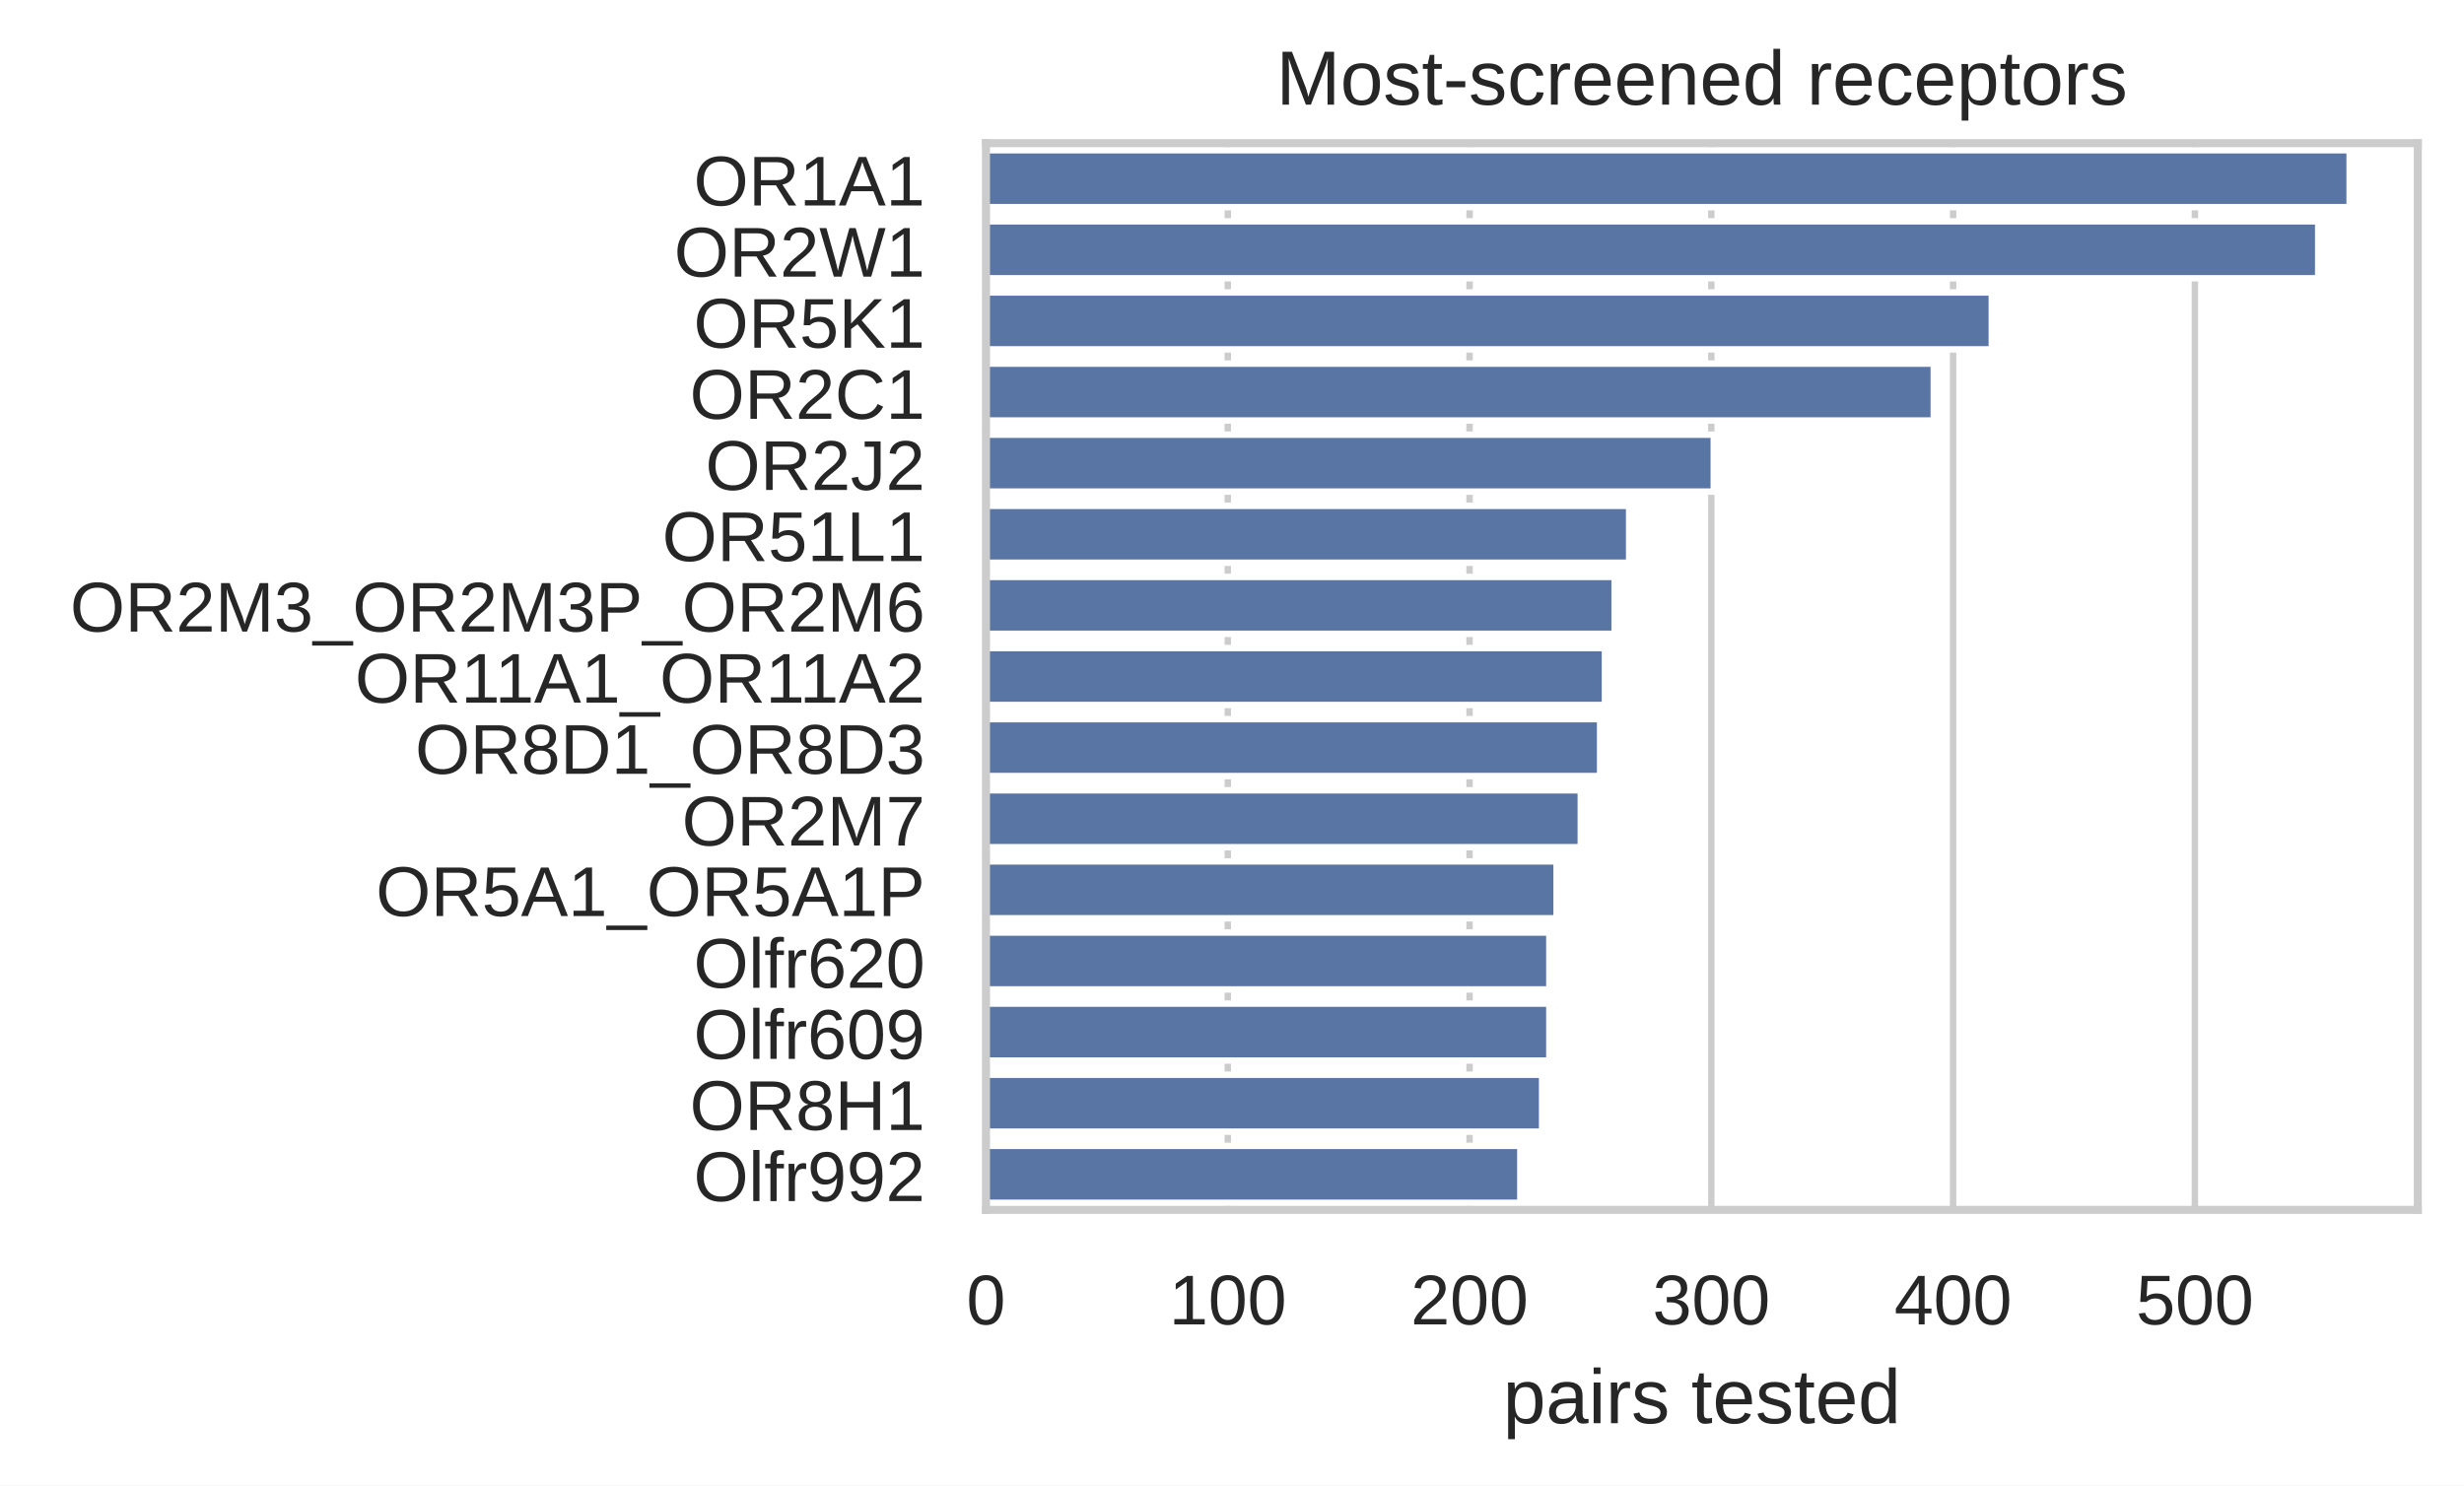
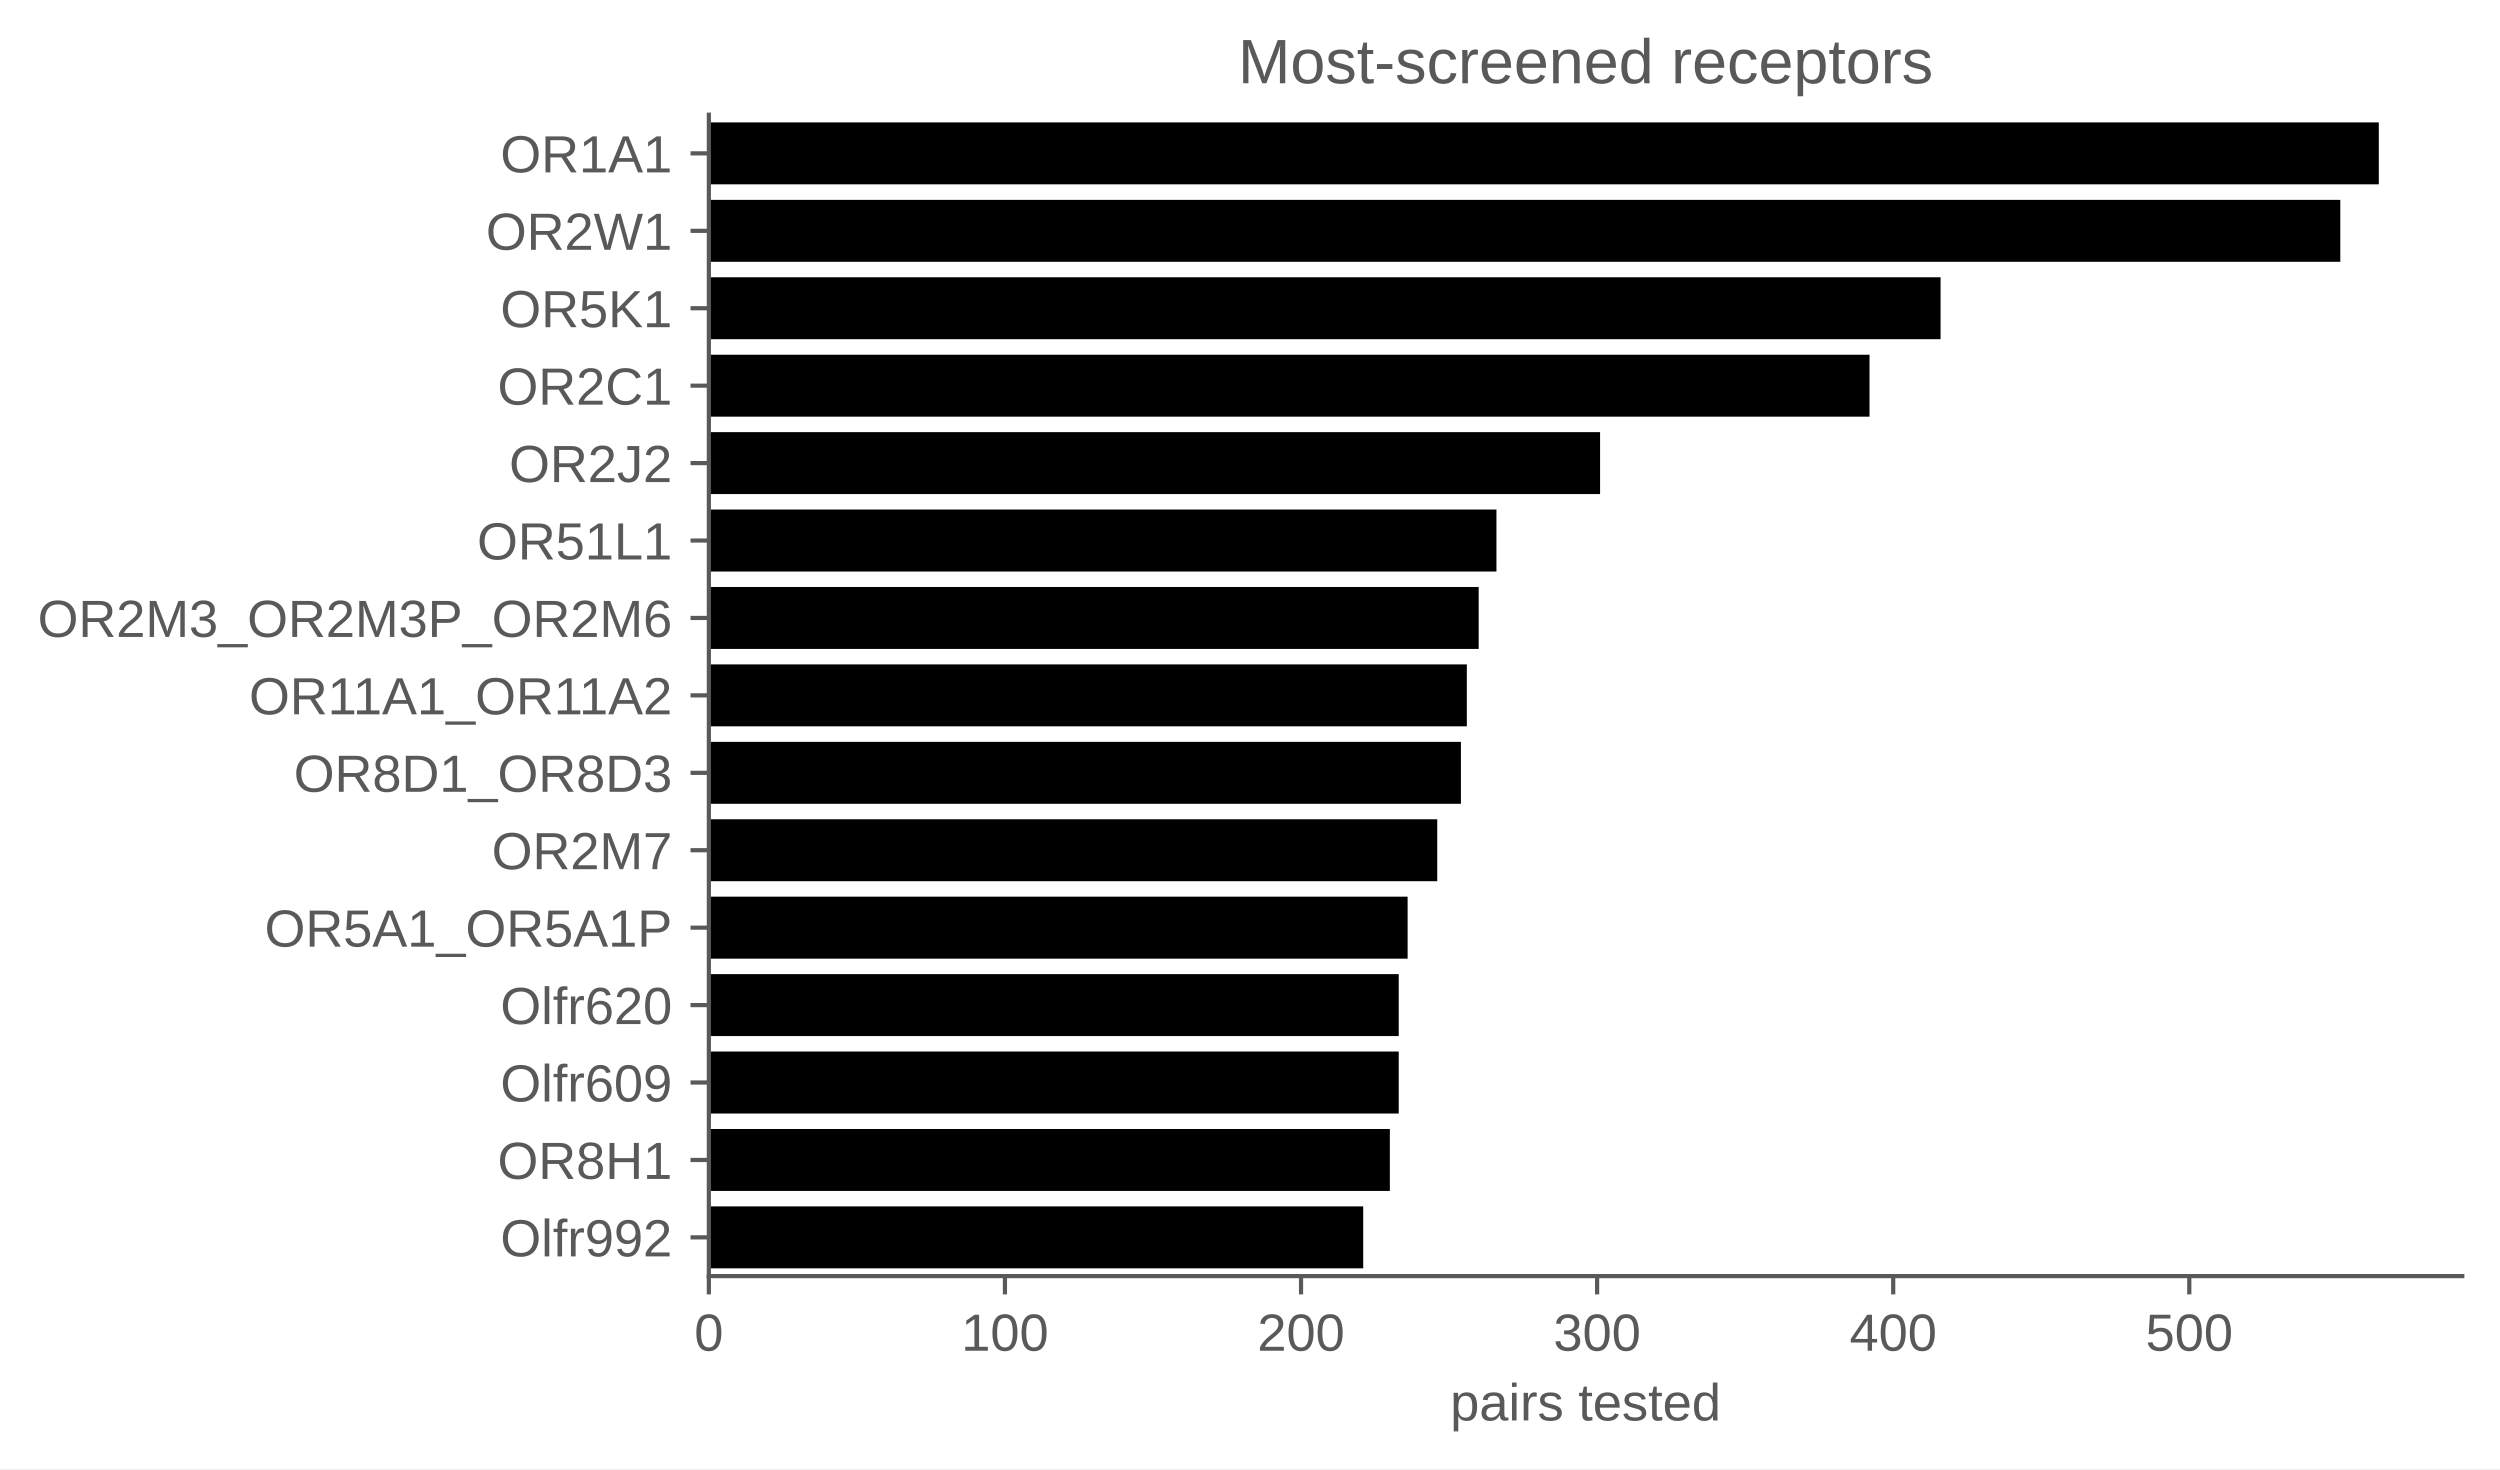
- <svg xmlns="http://www.w3.org/2000/svg" width="384.105pt" height="231.598pt" viewBox="0 0 384.105 231.598" version="1.1">
+ <svg xmlns="http://www.w3.org/2000/svg" xmlns:xlink="http://www.w3.org/1999/xlink" width="477.347pt" height="280.5pt" viewBox="0 0 477.347 280.5" version="1.1">
  <defs>
    <style type="text/css">*{stroke-linejoin: round; stroke-linecap: butt}</style>
  </defs>
  <g id="figure_1">
    <g id="patch_1">
-       <path d="M 0 231.598  L 384.105 231.598  L 384.105 -0  L 0 -0  z " style="fill: #ffffff" />
+       <path d="M 0 280.5  L 477.347 280.5  L 477.347 0  L 0 0  z " style="fill: #ffffff" />
    </g>
    <g id="axes_1">
      <g id="patch_2">
-         <path d="M 153.705 188.638  L 376.905 188.638  L 376.905 22.318  L 153.705 22.318  z " style="fill: #ffffff" />
+         <path d="M 135.347 243.656  L 470.147 243.656  L 470.147 21.896  L 135.347 21.896  z " style="fill: #ffffff" />
+       </g>
+       <g id="patch_3">
+         <path d="M 135.347 23.375  L 454.204 23.375  L 454.204 35.202  L 135.347 35.202  z " clip-path="url(#pebdeecc8c9)" />
+       </g>
+       <g id="patch_4">
+         <path d="M 135.347 38.159  L 446.854 38.159  L 446.854 49.986  L 135.347 49.986  z " clip-path="url(#pebdeecc8c9)" />
+       </g>
+       <g id="patch_5">
+         <path d="M 135.347 52.943  L 370.532 52.943  L 370.532 64.77  L 135.347 64.77  z " clip-path="url(#pebdeecc8c9)" />
+       </g>
+       <g id="patch_6">
+         <path d="M 135.347 67.727  L 356.964 67.727  L 356.964 79.554  L 135.347 79.554  z " clip-path="url(#pebdeecc8c9)" />
+       </g>
+       <g id="patch_7">
+         <path d="M 135.347 82.511  L 305.517 82.511  L 305.517 94.338  L 135.347 94.338  z " clip-path="url(#pebdeecc8c9)" />
+       </g>
+       <g id="patch_8">
+         <path d="M 135.347 97.295  L 285.73 97.295  L 285.73 109.122  L 135.347 109.122  z " clip-path="url(#pebdeecc8c9)" />
+       </g>
+       <g id="patch_9">
+         <path d="M 135.347 112.079  L 282.338 112.079  L 282.338 123.906  L 135.347 123.906  z " clip-path="url(#pebdeecc8c9)" />
+       </g>
+       <g id="patch_10">
+         <path d="M 135.347 126.863  L 280.076 126.863  L 280.076 138.69  L 135.347 138.69  z " clip-path="url(#pebdeecc8c9)" />
+       </g>
+       <g id="patch_11">
+         <path d="M 135.347 141.647  L 278.946 141.647  L 278.946 153.474  L 135.347 153.474  z " clip-path="url(#pebdeecc8c9)" />
+       </g>
+       <g id="patch_12">
+         <path d="M 135.347 156.431  L 274.423 156.431  L 274.423 168.258  L 135.347 168.258  z " clip-path="url(#pebdeecc8c9)" />
+       </g>
+       <g id="patch_13">
+         <path d="M 135.347 171.215  L 268.769 171.215  L 268.769 183.042  L 135.347 183.042  z " clip-path="url(#pebdeecc8c9)" />
+       </g>
+       <g id="patch_14">
+         <path d="M 135.347 185.999  L 267.073 185.999  L 267.073 197.826  L 135.347 197.826  z " clip-path="url(#pebdeecc8c9)" />
+       </g>
+       <g id="patch_15">
+         <path d="M 135.347 200.783  L 267.073 200.783  L 267.073 212.61  L 135.347 212.61  z " clip-path="url(#pebdeecc8c9)" />
+       </g>
+       <g id="patch_16">
+         <path d="M 135.347 215.567  L 265.377 215.567  L 265.377 227.394  L 135.347 227.394  z " clip-path="url(#pebdeecc8c9)" />
+       </g>
+       <g id="patch_17">
+         <path d="M 135.347 230.351  L 260.289 230.351  L 260.289 242.178  L 135.347 242.178  z " clip-path="url(#pebdeecc8c9)" />
      </g>
      <g id="matplotlib.axis_1">
        <g id="xtick_1">
          <g id="line2d_1">
-             <path d="M 153.705 188.638  L 153.705 22.318  " clip-path="url(#pf2a5014c43)" style="fill: none; stroke: #cccccc; stroke-linecap: round" />
+             <defs>
+               <path id="mb4756db517" d="M 0 0  L 0 3.5  " style="stroke: #595959; stroke-width: 0.8" />
+             </defs>
+             <g>
+               <use xlink:href="#mb4756db517" x="135.347" y="243.656" style="fill: #595959; stroke: #595959; stroke-width: 0.8" />
+             </g>
          </g>
          <g id="text_1">
-             <text style="font-size: 11px; font-family: 'Arial', 'DejaVu Sans', 'Liberation Sans', 'Bitstream Vera Sans', sans-serif; text-anchor: middle; fill: #262626" x="153.705" y="206.496" transform="rotate(-0 153.705 206.4964)">0</text>
+             <text style="font-size: 10px; font-family: 'Liberation Sans'; text-anchor: middle; fill: #595959" x="135.347" y="257.903" transform="rotate(-0 135.3469 257.9031)">0</text>
          </g>
        </g>
        <g id="xtick_2">
          <g id="line2d_2">
-             <path d="M 191.395 188.638  L 191.395 22.318  " clip-path="url(#pf2a5014c43)" style="fill: none; stroke: #cccccc; stroke-linecap: round" />
+             <g>
+               <use xlink:href="#mb4756db517" x="191.882" y="243.656" style="fill: #595959; stroke: #595959; stroke-width: 0.8" />
+             </g>
          </g>
          <g id="text_2">
-             <text style="font-size: 11px; font-family: 'Arial', 'DejaVu Sans', 'Liberation Sans', 'Bitstream Vera Sans', sans-serif; text-anchor: middle; fill: #262626" x="191.395" y="206.496" transform="rotate(-0 191.395 206.4964)">100</text>
+             <text style="font-size: 10px; font-family: 'Liberation Sans'; text-anchor: middle; fill: #595959" x="191.882" y="257.903" transform="rotate(-0 191.8818 257.9031)">100</text>
          </g>
        </g>
        <g id="xtick_3">
          <g id="line2d_3">
-             <path d="M 229.085 188.638  L 229.085 22.318  " clip-path="url(#pf2a5014c43)" style="fill: none; stroke: #cccccc; stroke-linecap: round" />
+             <g>
+               <use xlink:href="#mb4756db517" x="248.417" y="243.656" style="fill: #595959; stroke: #595959; stroke-width: 0.8" />
+             </g>
          </g>
          <g id="text_3">
-             <text style="font-size: 11px; font-family: 'Arial', 'DejaVu Sans', 'Liberation Sans', 'Bitstream Vera Sans', sans-serif; text-anchor: middle; fill: #262626" x="229.085" y="206.496" transform="rotate(-0 229.0849 206.4964)">200</text>
+             <text style="font-size: 10px; font-family: 'Liberation Sans'; text-anchor: middle; fill: #595959" x="248.417" y="257.903" transform="rotate(-0 248.4168 257.9031)">200</text>
          </g>
        </g>
        <g id="xtick_4">
          <g id="line2d_4">
-             <path d="M 266.775 188.638  L 266.775 22.318  " clip-path="url(#pf2a5014c43)" style="fill: none; stroke: #cccccc; stroke-linecap: round" />
+             <g>
+               <use xlink:href="#mb4756db517" x="304.952" y="243.656" style="fill: #595959; stroke: #595959; stroke-width: 0.8" />
+             </g>
          </g>
          <g id="text_4">
-             <text style="font-size: 11px; font-family: 'Arial', 'DejaVu Sans', 'Liberation Sans', 'Bitstream Vera Sans', sans-serif; text-anchor: middle; fill: #262626" x="266.775" y="206.496" transform="rotate(-0 266.7749 206.4964)">300</text>
+             <text style="font-size: 10px; font-family: 'Liberation Sans'; text-anchor: middle; fill: #595959" x="304.952" y="257.903" transform="rotate(-0 304.9517 257.9031)">300</text>
          </g>
        </g>
        <g id="xtick_5">
          <g id="line2d_5">
-             <path d="M 304.465 188.638  L 304.465 22.318  " clip-path="url(#pf2a5014c43)" style="fill: none; stroke: #cccccc; stroke-linecap: round" />
+             <g>
+               <use xlink:href="#mb4756db517" x="361.487" y="243.656" style="fill: #595959; stroke: #595959; stroke-width: 0.8" />
+             </g>
          </g>
          <g id="text_5">
-             <text style="font-size: 11px; font-family: 'Arial', 'DejaVu Sans', 'Liberation Sans', 'Bitstream Vera Sans', sans-serif; text-anchor: middle; fill: #262626" x="304.465" y="206.496" transform="rotate(-0 304.4649 206.4964)">400</text>
+             <text style="font-size: 10px; font-family: 'Liberation Sans'; text-anchor: middle; fill: #595959" x="361.487" y="257.903" transform="rotate(-0 361.4867 257.9031)">400</text>
          </g>
        </g>
        <g id="xtick_6">
          <g id="line2d_6">
-             <path d="M 342.155 188.638  L 342.155 22.318  " clip-path="url(#pf2a5014c43)" style="fill: none; stroke: #cccccc; stroke-linecap: round" />
+             <g>
+               <use xlink:href="#mb4756db517" x="418.022" y="243.656" style="fill: #595959; stroke: #595959; stroke-width: 0.8" />
+             </g>
          </g>
          <g id="text_6">
-             <text style="font-size: 11px; font-family: 'Arial', 'DejaVu Sans', 'Liberation Sans', 'Bitstream Vera Sans', sans-serif; text-anchor: middle; fill: #262626" x="342.155" y="206.496" transform="rotate(-0 342.1548 206.4964)">500</text>
+             <text style="font-size: 10px; font-family: 'Liberation Sans'; text-anchor: middle; fill: #595959" x="418.022" y="257.903" transform="rotate(-0 418.0216 257.9031)">500</text>
          </g>
        </g>
        <g id="text_7">
-           <text style="font-size: 12px; font-family: 'Arial', 'DejaVu Sans', 'Liberation Sans', 'Bitstream Vera Sans', sans-serif; text-anchor: middle; fill: #262626" x="265.305" y="221.902" transform="rotate(-0 265.305 221.9022)">pairs tested</text>
+           <text style="font-size: 10px; font-family: 'Liberation Sans'; text-anchor: middle; fill: #595959" x="302.747" y="271.225" transform="rotate(-0 302.7469 271.225)">pairs tested</text>
        </g>
      </g>
      <g id="matplotlib.axis_2">
        <g id="ytick_1">
+           <g id="line2d_7">
+             <defs>
+               <path id="ma09130f22e" d="M 0 0  L -3.5 0  " style="stroke: #595959; stroke-width: 0.8" />
+             </defs>
+             <g>
+               <use xlink:href="#ma09130f22e" x="135.347" y="29.288" style="fill: #595959; stroke: #595959; stroke-width: 0.8" />
+             </g>
+           </g>
          <g id="text_8">
-             <text style="font-size: 11px; font-family: 'Arial', 'DejaVu Sans', 'Liberation Sans', 'Bitstream Vera Sans', sans-serif; text-anchor: end; fill: #262626" x="144.205" y="32.041" transform="rotate(-0 144.205 32.04127)">OR1A1</text>
+             <text style="font-size: 10px; font-family: 'Liberation Sans'; text-anchor: end; fill: #595959" x="128.347" y="32.912" transform="rotate(-0 128.3469 32.91169)">OR1A1</text>
          </g>
        </g>
        <g id="ytick_2">
+           <g id="line2d_8">
+             <g>
+               <use xlink:href="#ma09130f22e" x="135.347" y="44.072" style="fill: #595959; stroke: #595959; stroke-width: 0.8" />
+             </g>
+           </g>
          <g id="text_9">
-             <text style="font-size: 11px; font-family: 'Arial', 'DejaVu Sans', 'Liberation Sans', 'Bitstream Vera Sans', sans-serif; text-anchor: end; fill: #262626" x="144.205" y="43.129" transform="rotate(-0 144.205 43.12927)">OR2W1</text>
+             <text style="font-size: 10px; font-family: 'Liberation Sans'; text-anchor: end; fill: #595959" x="128.347" y="47.696" transform="rotate(-0 128.3469 47.69569)">OR2W1</text>
          </g>
        </g>
        <g id="ytick_3">
+           <g id="line2d_9">
+             <g>
+               <use xlink:href="#ma09130f22e" x="135.347" y="58.856" style="fill: #595959; stroke: #595959; stroke-width: 0.8" />
+             </g>
+           </g>
          <g id="text_10">
-             <text style="font-size: 11px; font-family: 'Arial', 'DejaVu Sans', 'Liberation Sans', 'Bitstream Vera Sans', sans-serif; text-anchor: end; fill: #262626" x="144.205" y="54.217" transform="rotate(-0 144.205 54.21727)">OR5K1</text>
+             <text style="font-size: 10px; font-family: 'Liberation Sans'; text-anchor: end; fill: #595959" x="128.347" y="62.48" transform="rotate(-0 128.3469 62.47969)">OR5K1</text>
          </g>
        </g>
        <g id="ytick_4">
+           <g id="line2d_10">
+             <g>
+               <use xlink:href="#ma09130f22e" x="135.347" y="73.64" style="fill: #595959; stroke: #595959; stroke-width: 0.8" />
+             </g>
+           </g>
          <g id="text_11">
-             <text style="font-size: 11px; font-family: 'Arial', 'DejaVu Sans', 'Liberation Sans', 'Bitstream Vera Sans', sans-serif; text-anchor: end; fill: #262626" x="144.205" y="65.305" transform="rotate(-0 144.205 65.30527)">OR2C1</text>
+             <text style="font-size: 10px; font-family: 'Liberation Sans'; text-anchor: end; fill: #595959" x="128.347" y="77.264" transform="rotate(-0 128.3469 77.26369)">OR2C1</text>
          </g>
        </g>
        <g id="ytick_5">
+           <g id="line2d_11">
+             <g>
+               <use xlink:href="#ma09130f22e" x="135.347" y="88.424" style="fill: #595959; stroke: #595959; stroke-width: 0.8" />
+             </g>
+           </g>
          <g id="text_12">
-             <text style="font-size: 11px; font-family: 'Arial', 'DejaVu Sans', 'Liberation Sans', 'Bitstream Vera Sans', sans-serif; text-anchor: end; fill: #262626" x="144.205" y="76.393" transform="rotate(-0 144.205 76.39327)">OR2J2</text>
+             <text style="font-size: 10px; font-family: 'Liberation Sans'; text-anchor: end; fill: #595959" x="128.347" y="92.048" transform="rotate(-0 128.3469 92.04769)">OR2J2</text>
          </g>
        </g>
        <g id="ytick_6">
+           <g id="line2d_12">
+             <g>
+               <use xlink:href="#ma09130f22e" x="135.347" y="103.208" style="fill: #595959; stroke: #595959; stroke-width: 0.8" />
+             </g>
+           </g>
          <g id="text_13">
-             <text style="font-size: 11px; font-family: 'Arial', 'DejaVu Sans', 'Liberation Sans', 'Bitstream Vera Sans', sans-serif; text-anchor: end; fill: #262626" x="144.205" y="87.481" transform="rotate(-0 144.205 87.48127)">OR51L1</text>
+             <text style="font-size: 10px; font-family: 'Liberation Sans'; text-anchor: end; fill: #595959" x="128.347" y="106.832" transform="rotate(-0 128.3469 106.8317)">OR51L1</text>
          </g>
        </g>
        <g id="ytick_7">
+           <g id="line2d_13">
+             <g>
+               <use xlink:href="#ma09130f22e" x="135.347" y="117.992" style="fill: #595959; stroke: #595959; stroke-width: 0.8" />
+             </g>
+           </g>
          <g id="text_14">
-             <text style="font-size: 11px; font-family: 'Arial', 'DejaVu Sans', 'Liberation Sans', 'Bitstream Vera Sans', sans-serif; text-anchor: end; fill: #262626" x="144.205" y="98.472" transform="rotate(-0 144.205 98.47216)">OR2M3_OR2M3P_OR2M6</text>
+             <text style="font-size: 10px; font-family: 'Liberation Sans'; text-anchor: end; fill: #595959" x="128.347" y="121.616" transform="rotate(-0 128.3469 121.6157)">OR2M3_OR2M3P_OR2M6</text>
          </g>
        </g>
        <g id="ytick_8">
+           <g id="line2d_14">
+             <g>
+               <use xlink:href="#ma09130f22e" x="135.347" y="132.776" style="fill: #595959; stroke: #595959; stroke-width: 0.8" />
+             </g>
+           </g>
          <g id="text_15">
-             <text style="font-size: 11px; font-family: 'Arial', 'DejaVu Sans', 'Liberation Sans', 'Bitstream Vera Sans', sans-serif; text-anchor: end; fill: #262626" x="144.205" y="109.56" transform="rotate(-0 144.205 109.5602)">OR11A1_OR11A2</text>
+             <text style="font-size: 10px; font-family: 'Liberation Sans'; text-anchor: end; fill: #595959" x="128.347" y="136.4" transform="rotate(-0 128.3469 136.3997)">OR11A1_OR11A2</text>
          </g>
        </g>
        <g id="ytick_9">
+           <g id="line2d_15">
+             <g>
+               <use xlink:href="#ma09130f22e" x="135.347" y="147.56" style="fill: #595959; stroke: #595959; stroke-width: 0.8" />
+             </g>
+           </g>
          <g id="text_16">
-             <text style="font-size: 11px; font-family: 'Arial', 'DejaVu Sans', 'Liberation Sans', 'Bitstream Vera Sans', sans-serif; text-anchor: end; fill: #262626" x="144.205" y="120.648" transform="rotate(-0 144.205 120.6482)">OR8D1_OR8D3</text>
+             <text style="font-size: 10px; font-family: 'Liberation Sans'; text-anchor: end; fill: #595959" x="128.347" y="151.184" transform="rotate(-0 128.3469 151.1837)">OR8D1_OR8D3</text>
          </g>
        </g>
        <g id="ytick_10">
+           <g id="line2d_16">
+             <g>
+               <use xlink:href="#ma09130f22e" x="135.347" y="162.344" style="fill: #595959; stroke: #595959; stroke-width: 0.8" />
+             </g>
+           </g>
          <g id="text_17">
-             <text style="font-size: 11px; font-family: 'Arial', 'DejaVu Sans', 'Liberation Sans', 'Bitstream Vera Sans', sans-serif; text-anchor: end; fill: #262626" x="144.205" y="131.833" transform="rotate(-0 144.205 131.8333)">OR2M7</text>
+             <text style="font-size: 10px; font-family: 'Liberation Sans'; text-anchor: end; fill: #595959" x="128.347" y="165.968" transform="rotate(-0 128.3469 165.9677)">OR2M7</text>
          </g>
        </g>
        <g id="ytick_11">
+           <g id="line2d_17">
+             <g>
+               <use xlink:href="#ma09130f22e" x="135.347" y="177.128" style="fill: #595959; stroke: #595959; stroke-width: 0.8" />
+             </g>
+           </g>
          <g id="text_18">
-             <text style="font-size: 11px; font-family: 'Arial', 'DejaVu Sans', 'Liberation Sans', 'Bitstream Vera Sans', sans-serif; text-anchor: end; fill: #262626" x="144.205" y="142.824" transform="rotate(-0 144.205 142.8242)">OR5A1_OR5A1P</text>
+             <text style="font-size: 10px; font-family: 'Liberation Sans'; text-anchor: end; fill: #595959" x="128.347" y="180.752" transform="rotate(-0 128.3469 180.7517)">OR5A1_OR5A1P</text>
          </g>
        </g>
        <g id="ytick_12">
+           <g id="line2d_18">
+             <g>
+               <use xlink:href="#ma09130f22e" x="135.347" y="191.912" style="fill: #595959; stroke: #595959; stroke-width: 0.8" />
+             </g>
+           </g>
          <g id="text_19">
-             <text style="font-size: 11px; font-family: 'Arial', 'DejaVu Sans', 'Liberation Sans', 'Bitstream Vera Sans', sans-serif; text-anchor: end; fill: #262626" x="144.205" y="154.009" transform="rotate(-0 144.205 154.0093)">Olfr620</text>
+             <text style="font-size: 10px; font-family: 'Liberation Sans'; text-anchor: end; fill: #595959" x="128.347" y="195.536" transform="rotate(-0 128.3469 195.5357)">Olfr620</text>
          </g>
        </g>
        <g id="ytick_13">
+           <g id="line2d_19">
+             <g>
+               <use xlink:href="#ma09130f22e" x="135.347" y="206.696" style="fill: #595959; stroke: #595959; stroke-width: 0.8" />
+             </g>
+           </g>
          <g id="text_20">
-             <text style="font-size: 11px; font-family: 'Arial', 'DejaVu Sans', 'Liberation Sans', 'Bitstream Vera Sans', sans-serif; text-anchor: end; fill: #262626" x="144.205" y="165.097" transform="rotate(-0 144.205 165.0973)">Olfr609</text>
+             <text style="font-size: 10px; font-family: 'Liberation Sans'; text-anchor: end; fill: #595959" x="128.347" y="210.32" transform="rotate(-0 128.3469 210.3197)">Olfr609</text>
          </g>
        </g>
        <g id="ytick_14">
+           <g id="line2d_20">
+             <g>
+               <use xlink:href="#ma09130f22e" x="135.347" y="221.48" style="fill: #595959; stroke: #595959; stroke-width: 0.8" />
+             </g>
+           </g>
          <g id="text_21">
-             <text style="font-size: 11px; font-family: 'Arial', 'DejaVu Sans', 'Liberation Sans', 'Bitstream Vera Sans', sans-serif; text-anchor: end; fill: #262626" x="144.205" y="176.185" transform="rotate(-0 144.205 176.1853)">OR8H1</text>
+             <text style="font-size: 10px; font-family: 'Liberation Sans'; text-anchor: end; fill: #595959" x="128.347" y="225.104" transform="rotate(-0 128.3469 225.1037)">OR8H1</text>
          </g>
        </g>
        <g id="ytick_15">
+           <g id="line2d_21">
+             <g>
+               <use xlink:href="#ma09130f22e" x="135.347" y="236.264" style="fill: #595959; stroke: #595959; stroke-width: 0.8" />
+             </g>
+           </g>
          <g id="text_22">
-             <text style="font-size: 11px; font-family: 'Arial', 'DejaVu Sans', 'Liberation Sans', 'Bitstream Vera Sans', sans-serif; text-anchor: end; fill: #262626" x="144.205" y="187.273" transform="rotate(-0 144.205 187.2733)">Olfr992</text>
-           </g>
-         </g>
-       </g>
-       <g id="patch_3">
-         <path d="M 153.705 23.427  L 366.276 23.427  L 366.276 32.297  L 153.705 32.297  z " clip-path="url(#pf2a5014c43)" style="fill: #5875a4; stroke: #ffffff; stroke-linejoin: miter" />
-       </g>
-       <g id="patch_4">
-         <path d="M 153.705 34.515  L 361.377 34.515  L 361.377 43.385  L 153.705 43.385  z " clip-path="url(#pf2a5014c43)" style="fill: #5875a4; stroke: #ffffff; stroke-linejoin: miter" />
-       </g>
-       <g id="patch_5">
-         <path d="M 153.705 45.603  L 310.495 45.603  L 310.495 54.473  L 153.705 54.473  z " clip-path="url(#pf2a5014c43)" style="fill: #5875a4; stroke: #ffffff; stroke-linejoin: miter" />
-       </g>
-       <g id="patch_6">
-         <path d="M 153.705 56.691  L 301.45 56.691  L 301.45 65.561  L 153.705 65.561  z " clip-path="url(#pf2a5014c43)" style="fill: #5875a4; stroke: #ffffff; stroke-linejoin: miter" />
-       </g>
-       <g id="patch_7">
-         <path d="M 153.705 67.779  L 267.152 67.779  L 267.152 76.649  L 153.705 76.649  z " clip-path="url(#pf2a5014c43)" style="fill: #5875a4; stroke: #ffffff; stroke-linejoin: miter" />
-       </g>
-       <g id="patch_8">
-         <path d="M 153.705 78.867  L 253.96 78.867  L 253.96 87.737  L 153.705 87.737  z " clip-path="url(#pf2a5014c43)" style="fill: #5875a4; stroke: #ffffff; stroke-linejoin: miter" />
-       </g>
-       <g id="patch_9">
-         <path d="M 153.705 89.955  L 251.699 89.955  L 251.699 98.825  L 153.705 98.825  z " clip-path="url(#pf2a5014c43)" style="fill: #5875a4; stroke: #ffffff; stroke-linejoin: miter" />
-       </g>
-       <g id="patch_10">
-         <path d="M 153.705 101.043  L 250.191 101.043  L 250.191 109.913  L 153.705 109.913  z " clip-path="url(#pf2a5014c43)" style="fill: #5875a4; stroke: #ffffff; stroke-linejoin: miter" />
-       </g>
-       <g id="patch_11">
-         <path d="M 153.705 112.131  L 249.438 112.131  L 249.438 121.001  L 153.705 121.001  z " clip-path="url(#pf2a5014c43)" style="fill: #5875a4; stroke: #ffffff; stroke-linejoin: miter" />
-       </g>
-       <g id="patch_12">
-         <path d="M 153.705 123.219  L 246.422 123.219  L 246.422 132.089  L 153.705 132.089  z " clip-path="url(#pf2a5014c43)" style="fill: #5875a4; stroke: #ffffff; stroke-linejoin: miter" />
-       </g>
-       <g id="patch_13">
-         <path d="M 153.705 134.307  L 242.653 134.307  L 242.653 143.177  L 153.705 143.177  z " clip-path="url(#pf2a5014c43)" style="fill: #5875a4; stroke: #ffffff; stroke-linejoin: miter" />
-       </g>
-       <g id="patch_14">
-         <path d="M 153.705 145.395  L 241.523 145.395  L 241.523 154.265  L 153.705 154.265  z " clip-path="url(#pf2a5014c43)" style="fill: #5875a4; stroke: #ffffff; stroke-linejoin: miter" />
-       </g>
-       <g id="patch_15">
-         <path d="M 153.705 156.483  L 241.523 156.483  L 241.523 165.353  L 153.705 165.353  z " clip-path="url(#pf2a5014c43)" style="fill: #5875a4; stroke: #ffffff; stroke-linejoin: miter" />
-       </g>
-       <g id="patch_16">
-         <path d="M 153.705 167.571  L 240.392 167.571  L 240.392 176.441  L 153.705 176.441  z " clip-path="url(#pf2a5014c43)" style="fill: #5875a4; stroke: #ffffff; stroke-linejoin: miter" />
-       </g>
-       <g id="patch_17">
-         <path d="M 153.705 178.659  L 237 178.659  L 237 187.529  L 153.705 187.529  z " clip-path="url(#pf2a5014c43)" style="fill: #5875a4; stroke: #ffffff; stroke-linejoin: miter" />
-       </g>
-       <g id="line2d_7">
-         <path clip-path="url(#pf2a5014c43)" style="fill: none; stroke: #424242; stroke-width: 2.25; stroke-linecap: round" />
-       </g>
-       <g id="line2d_8">
-         <path clip-path="url(#pf2a5014c43)" style="fill: none; stroke: #424242; stroke-width: 2.25; stroke-linecap: round" />
-       </g>
-       <g id="line2d_9">
-         <path clip-path="url(#pf2a5014c43)" style="fill: none; stroke: #424242; stroke-width: 2.25; stroke-linecap: round" />
-       </g>
-       <g id="line2d_10">
-         <path clip-path="url(#pf2a5014c43)" style="fill: none; stroke: #424242; stroke-width: 2.25; stroke-linecap: round" />
-       </g>
-       <g id="line2d_11">
-         <path clip-path="url(#pf2a5014c43)" style="fill: none; stroke: #424242; stroke-width: 2.25; stroke-linecap: round" />
-       </g>
-       <g id="line2d_12">
-         <path clip-path="url(#pf2a5014c43)" style="fill: none; stroke: #424242; stroke-width: 2.25; stroke-linecap: round" />
-       </g>
-       <g id="line2d_13">
-         <path clip-path="url(#pf2a5014c43)" style="fill: none; stroke: #424242; stroke-width: 2.25; stroke-linecap: round" />
-       </g>
-       <g id="line2d_14">
-         <path clip-path="url(#pf2a5014c43)" style="fill: none; stroke: #424242; stroke-width: 2.25; stroke-linecap: round" />
-       </g>
-       <g id="line2d_15">
-         <path clip-path="url(#pf2a5014c43)" style="fill: none; stroke: #424242; stroke-width: 2.25; stroke-linecap: round" />
-       </g>
-       <g id="line2d_16">
-         <path clip-path="url(#pf2a5014c43)" style="fill: none; stroke: #424242; stroke-width: 2.25; stroke-linecap: round" />
-       </g>
-       <g id="line2d_17">
-         <path clip-path="url(#pf2a5014c43)" style="fill: none; stroke: #424242; stroke-width: 2.25; stroke-linecap: round" />
-       </g>
-       <g id="line2d_18">
-         <path clip-path="url(#pf2a5014c43)" style="fill: none; stroke: #424242; stroke-width: 2.25; stroke-linecap: round" />
-       </g>
-       <g id="line2d_19">
-         <path clip-path="url(#pf2a5014c43)" style="fill: none; stroke: #424242; stroke-width: 2.25; stroke-linecap: round" />
-       </g>
-       <g id="line2d_20">
-         <path clip-path="url(#pf2a5014c43)" style="fill: none; stroke: #424242; stroke-width: 2.25; stroke-linecap: round" />
-       </g>
-       <g id="line2d_21">
-         <path clip-path="url(#pf2a5014c43)" style="fill: none; stroke: #424242; stroke-width: 2.25; stroke-linecap: round" />
+             <text style="font-size: 10px; font-family: 'Liberation Sans'; text-anchor: end; fill: #595959" x="128.347" y="239.888" transform="rotate(-0 128.3469 239.8877)">Olfr992</text>
+           </g>
+         </g>
+       </g>
+       <g id="line2d_22">
+         <path clip-path="url(#pebdeecc8c9)" style="fill: none; stroke: #424242; stroke-width: 2.25; stroke-linecap: square" />
+       </g>
+       <g id="line2d_23">
+         <path clip-path="url(#pebdeecc8c9)" style="fill: none; stroke: #424242; stroke-width: 2.25; stroke-linecap: square" />
+       </g>
+       <g id="line2d_24">
+         <path clip-path="url(#pebdeecc8c9)" style="fill: none; stroke: #424242; stroke-width: 2.25; stroke-linecap: square" />
+       </g>
+       <g id="line2d_25">
+         <path clip-path="url(#pebdeecc8c9)" style="fill: none; stroke: #424242; stroke-width: 2.25; stroke-linecap: square" />
+       </g>
+       <g id="line2d_26">
+         <path clip-path="url(#pebdeecc8c9)" style="fill: none; stroke: #424242; stroke-width: 2.25; stroke-linecap: square" />
+       </g>
+       <g id="line2d_27">
+         <path clip-path="url(#pebdeecc8c9)" style="fill: none; stroke: #424242; stroke-width: 2.25; stroke-linecap: square" />
+       </g>
+       <g id="line2d_28">
+         <path clip-path="url(#pebdeecc8c9)" style="fill: none; stroke: #424242; stroke-width: 2.25; stroke-linecap: square" />
+       </g>
+       <g id="line2d_29">
+         <path clip-path="url(#pebdeecc8c9)" style="fill: none; stroke: #424242; stroke-width: 2.25; stroke-linecap: square" />
+       </g>
+       <g id="line2d_30">
+         <path clip-path="url(#pebdeecc8c9)" style="fill: none; stroke: #424242; stroke-width: 2.25; stroke-linecap: square" />
+       </g>
+       <g id="line2d_31">
+         <path clip-path="url(#pebdeecc8c9)" style="fill: none; stroke: #424242; stroke-width: 2.25; stroke-linecap: square" />
+       </g>
+       <g id="line2d_32">
+         <path clip-path="url(#pebdeecc8c9)" style="fill: none; stroke: #424242; stroke-width: 2.25; stroke-linecap: square" />
+       </g>
+       <g id="line2d_33">
+         <path clip-path="url(#pebdeecc8c9)" style="fill: none; stroke: #424242; stroke-width: 2.25; stroke-linecap: square" />
+       </g>
+       <g id="line2d_34">
+         <path clip-path="url(#pebdeecc8c9)" style="fill: none; stroke: #424242; stroke-width: 2.25; stroke-linecap: square" />
+       </g>
+       <g id="line2d_35">
+         <path clip-path="url(#pebdeecc8c9)" style="fill: none; stroke: #424242; stroke-width: 2.25; stroke-linecap: square" />
+       </g>
+       <g id="line2d_36">
+         <path clip-path="url(#pebdeecc8c9)" style="fill: none; stroke: #424242; stroke-width: 2.25; stroke-linecap: square" />
      </g>
      <g id="patch_18">
-         <path d="M 153.705 188.638  L 153.705 22.318  " style="fill: none; stroke: #cccccc; stroke-width: 1.25; stroke-linejoin: miter; stroke-linecap: square" />
+         <path d="M 135.347 243.656  L 135.347 21.896  " style="fill: none; stroke: #595959; stroke-width: 0.8; stroke-linejoin: miter; stroke-linecap: square" />
      </g>
      <g id="patch_19">
-         <path d="M 376.905 188.638  L 376.905 22.318  " style="fill: none; stroke: #cccccc; stroke-width: 1.25; stroke-linejoin: miter; stroke-linecap: square" />
-       </g>
-       <g id="patch_20">
-         <path d="M 153.705 188.638  L 376.905 188.638  " style="fill: none; stroke: #cccccc; stroke-width: 1.25; stroke-linejoin: miter; stroke-linecap: square" />
-       </g>
-       <g id="patch_21">
-         <path d="M 153.705 22.318  L 376.905 22.318  " style="fill: none; stroke: #cccccc; stroke-width: 1.25; stroke-linejoin: miter; stroke-linecap: square" />
+         <path d="M 135.347 243.656  L 470.147 243.656  " style="fill: none; stroke: #595959; stroke-width: 0.8; stroke-linejoin: miter; stroke-linecap: square" />
      </g>
      <g id="text_23">
-         <text style="font-size: 12px; font-family: 'Arial', 'DejaVu Sans', 'Liberation Sans', 'Bitstream Vera Sans', sans-serif; text-anchor: middle; fill: #262626" x="265.305" y="16.318" transform="rotate(-0 265.305 16.31812)">Most-screened receptors</text>
+         <text style="font-size: 12px; font-family: 'Liberation Sans'; text-anchor: middle; fill: #595959" x="302.747" y="15.896" transform="rotate(-0 302.7469 15.89625)">Most-screened receptors</text>
      </g>
    </g>
  </g>
  <defs>
-     <clipPath id="pf2a5014c43">
-       <rect x="153.705" y="22.318" width="223.2" height="166.32" />
+     <clipPath id="pebdeecc8c9">
+       <rect x="135.347" y="21.896" width="334.8" height="221.76" />
    </clipPath>
  </defs>
</svg>
